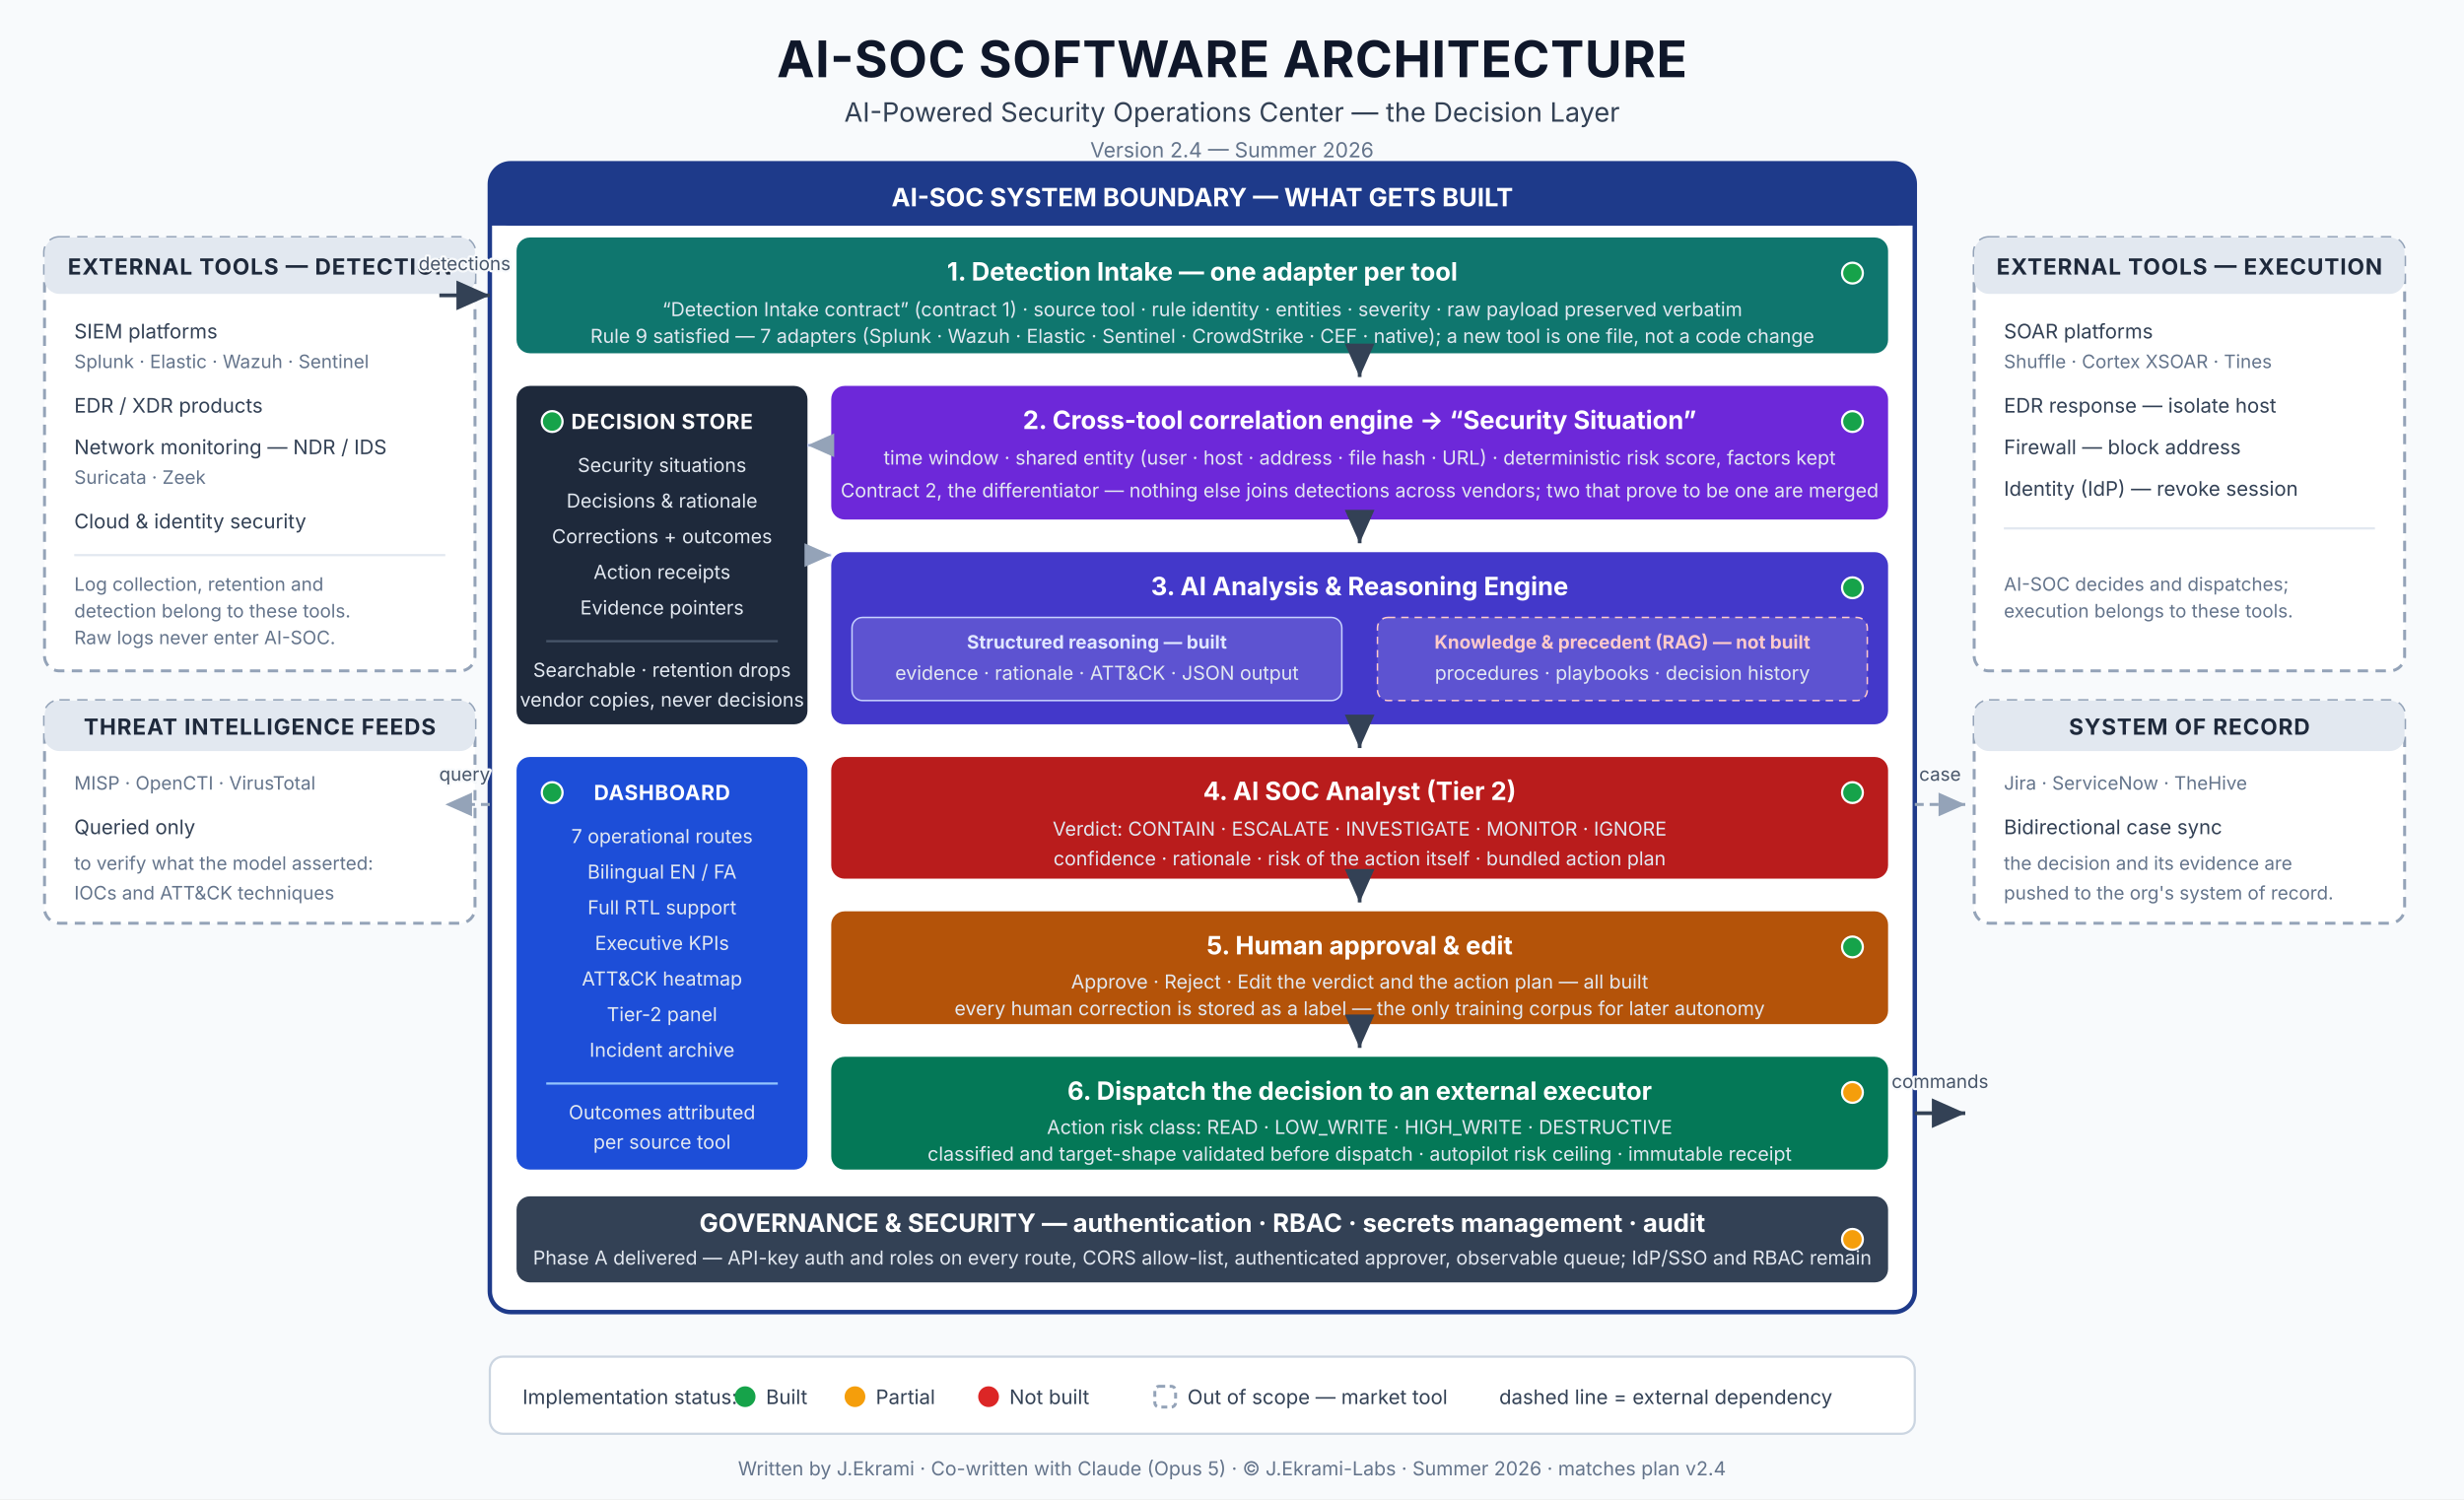
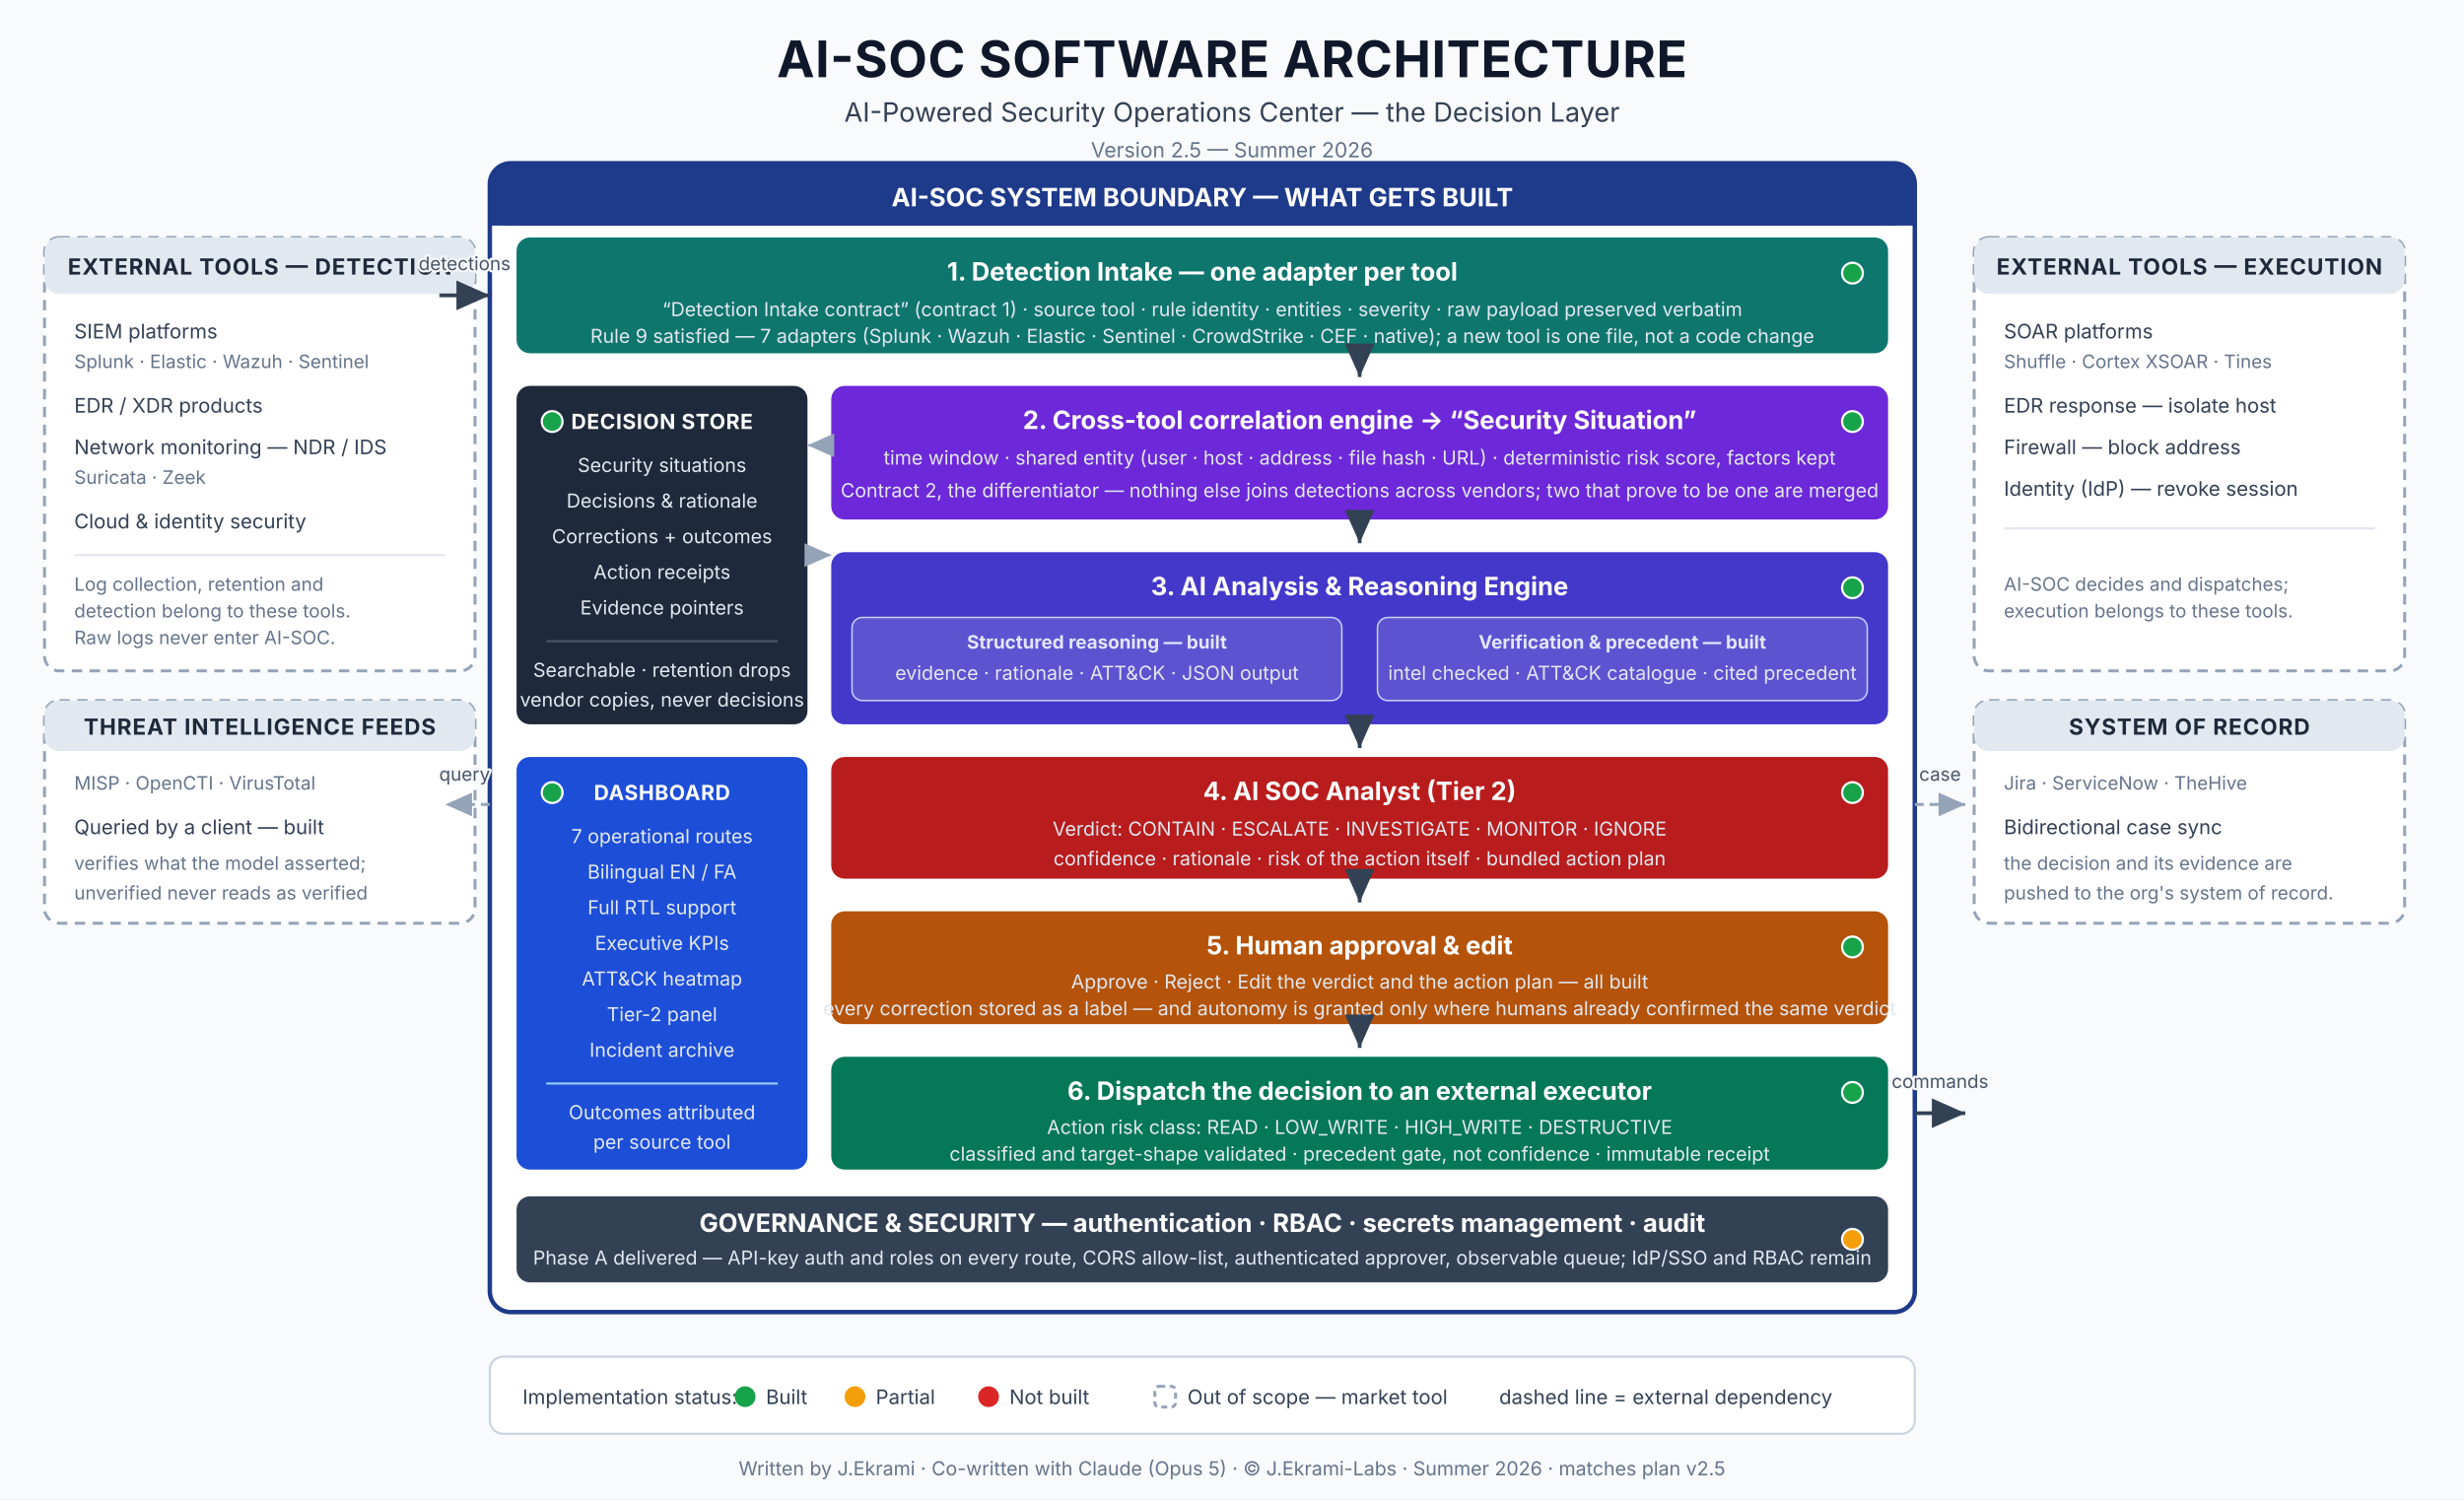
<svg xmlns="http://www.w3.org/2000/svg" viewBox="0 0 1660 1010" width="1660" height="1010" font-family="Inter, 'Segoe UI', Helvetica, Arial, sans-serif">
  <style>
    .t1 { font-size: 34px; font-weight: 700; fill: #0f172a; letter-spacing: 0.5px; }
    .t2 { font-size: 18px; fill: #334155; }
    .t3 { font-size: 14px; fill: #64748b; }
    .box-title { font-size: 17px; font-weight: 700; fill: #ffffff; }
    .side-title { font-size: 14px; font-weight: 700; fill: #ffffff; letter-spacing: 0.4px; }
    .box-sub { font-size: 13px; fill: #e2e8f0; }
    .ext-title { font-size: 15px; font-weight: 700; fill: #1e293b; letter-spacing: 0.6px; }
    .ext-item { font-size: 13.5px; fill: #334155; }
    .ext-note { font-size: 12.5px; fill: #64748b; }
    .chip { font-size: 12.5px; font-weight: 700; }
    .lbl { font-size: 12.5px; fill: #475569; paint-order: stroke; stroke: #f8fafc; stroke-width: 3px; stroke-linejoin: round; }
    .legend { font-size: 13.5px; fill: #334155; }
    .foot { font-size: 13px; fill: #64748b; }
  </style>
  <defs>
    <marker id="arw" markerWidth="10" markerHeight="10" refX="9" refY="4" orient="auto">
      <path d="M0,0 L9,4 L0,8 z" fill="#334155" />
    </marker>
    <marker id="arwd" markerWidth="10" markerHeight="10" refX="9" refY="4" orient="auto">
      <path d="M0,0 L9,4 L0,8 z" fill="#94a3b8" />
    </marker>
  </defs>
  <rect x="0" y="0" width="1660" height="1010" fill="#f8fafc" />
  <text class="t1" x="830" y="52" text-anchor="middle">AI-SOC SOFTWARE ARCHITECTURE</text>
  <text class="t2" x="830" y="82" text-anchor="middle">AI-Powered Security Operations Center — the Decision Layer</text>
-   <text class="t3" x="830" y="106" text-anchor="middle">Version 2.4 — Summer 2026</text>
+   <text class="t3" x="830" y="106" text-anchor="middle">Version 2.5 — Summer 2026</text>
  <rect x="30" y="160" width="290" height="292" rx="10" fill="#ffffff" stroke="#94a3b8" stroke-width="2" stroke-dasharray="7 5" />
  <rect x="30" y="160" width="290" height="38" rx="10" fill="#e2e8f0" />
  <text class="ext-title" x="175" y="185" text-anchor="middle">EXTERNAL TOOLS — DETECTION</text>
  <text class="ext-item" x="50" y="228">SIEM platforms</text>
  <text class="ext-note" x="50" y="248">Splunk · Elastic · Wazuh · Sentinel</text>
  <text class="ext-item" x="50" y="278">EDR / XDR products</text>
  <text class="ext-item" x="50" y="306">Network monitoring — NDR / IDS</text>
  <text class="ext-note" x="50" y="326">Suricata · Zeek</text>
  <text class="ext-item" x="50" y="356">Cloud &amp; identity security</text>
  <line x1="50" y1="374" x2="300" y2="374" stroke="#e2e8f0" stroke-width="1.5" />
  <text class="ext-note" x="50" y="398">Log collection, retention and</text>
  <text class="ext-note" x="50" y="416">detection belong to these tools.</text>
  <text class="ext-note" x="50" y="434">Raw logs never enter AI-SOC.</text>
  <rect x="30" y="472" width="290" height="150" rx="10" fill="#ffffff" stroke="#94a3b8" stroke-width="2" stroke-dasharray="7 5" />
  <rect x="30" y="472" width="290" height="34" rx="10" fill="#e2e8f0" />
  <text class="ext-title" x="175" y="495" text-anchor="middle">THREAT INTELLIGENCE FEEDS</text>
  <text class="ext-note" x="50" y="532">MISP · OpenCTI · VirusTotal</text>
-   <text class="ext-item" x="50" y="562">Queried only</text>
-   <text class="ext-note" x="50" y="586">to verify what the model asserted:</text>
-   <text class="ext-note" x="50" y="606">IOCs and ATT&amp;CK techniques</text>
+   <text class="ext-item" x="50" y="562">Queried by a client — built</text>
+   <text class="ext-note" x="50" y="586">verifies what the model asserted;</text>
+   <text class="ext-note" x="50" y="606">unverified never reads as verified</text>
  <rect x="1330" y="160" width="290" height="292" rx="10" fill="#ffffff" stroke="#94a3b8" stroke-width="2" stroke-dasharray="7 5" />
  <rect x="1330" y="160" width="290" height="38" rx="10" fill="#e2e8f0" />
  <text class="ext-title" x="1475" y="185" text-anchor="middle">EXTERNAL TOOLS — EXECUTION</text>
  <text class="ext-item" x="1350" y="228">SOAR platforms</text>
  <text class="ext-note" x="1350" y="248">Shuffle · Cortex XSOAR · Tines</text>
  <text class="ext-item" x="1350" y="278">EDR response — isolate host</text>
  <text class="ext-item" x="1350" y="306">Firewall — block address</text>
  <text class="ext-item" x="1350" y="334">Identity (IdP) — revoke session</text>
  <line x1="1350" y1="356" x2="1600" y2="356" stroke="#e2e8f0" stroke-width="1.5" />
  <text class="ext-note" x="1350" y="398">AI-SOC decides and dispatches;</text>
  <text class="ext-note" x="1350" y="416">execution belongs to these tools.</text>
  <rect x="1330" y="472" width="290" height="150" rx="10" fill="#ffffff" stroke="#94a3b8" stroke-width="2" stroke-dasharray="7 5" />
  <rect x="1330" y="472" width="290" height="34" rx="10" fill="#e2e8f0" />
  <text class="ext-title" x="1475" y="495" text-anchor="middle">SYSTEM OF RECORD</text>
  <text class="ext-note" x="1350" y="532">Jira · ServiceNow · TheHive</text>
  <text class="ext-item" x="1350" y="562">Bidirectional case sync</text>
  <text class="ext-note" x="1350" y="586">the decision and its evidence are</text>
  <text class="ext-note" x="1350" y="606">pushed to the org's system of record.</text>
  <rect x="330" y="110" width="960" height="774" rx="14" fill="#ffffff" stroke="#1e3a8a" stroke-width="3" />
  <rect x="330" y="110" width="960" height="42" rx="14" fill="#1e3a8a" />
  <rect x="330" y="140" width="960" height="12" fill="#1e3a8a" />
  <text class="box-title" x="810" y="139" text-anchor="middle">AI-SOC SYSTEM BOUNDARY — WHAT GETS BUILT</text>
  <rect x="348" y="160" width="924" height="78" rx="9" fill="#0f766e" />
  <circle cx="1248" cy="184" r="7" fill="#16a34a" stroke="#ffffff" stroke-width="1.5" />
  <text class="box-title" x="810" y="189" text-anchor="middle">1. Detection Intake — one adapter per tool</text>
  <text class="box-sub" x="810" y="213" text-anchor="middle">“Detection Intake contract” (contract 1) · source tool · rule identity · entities · severity · raw payload preserved verbatim</text>
  <text class="box-sub" x="810" y="231" text-anchor="middle">Rule 9 satisfied — 7 adapters (Splunk · Wazuh · Elastic · Sentinel · CrowdStrike · CEF · native); a new tool is one file, not a code change</text>
  <rect x="560" y="260" width="712" height="90" rx="9" fill="#6d28d9" />
  <circle cx="1248" cy="284" r="7" fill="#16a34a" stroke="#ffffff" stroke-width="1.5" />
  <text class="box-title" x="916" y="289" text-anchor="middle">2. Cross-tool correlation engine → “Security Situation”</text>
  <text class="box-sub" x="916" y="313" text-anchor="middle">time window · shared entity (user · host · address · file hash · URL) · deterministic risk score, factors kept</text>
  <text class="box-sub" x="916" y="335" text-anchor="middle">Contract 2, the differentiator — nothing else joins detections across vendors; two that prove to be one are merged</text>
  <rect x="560" y="372" width="712" height="116" rx="9" fill="#4338ca" />
  <circle cx="1248" cy="396" r="7" fill="#16a34a" stroke="#ffffff" stroke-width="1.5" />
  <text class="box-title" x="916" y="401" text-anchor="middle">3. AI Analysis &amp; Reasoning Engine</text>
  <rect x="574" y="416" width="330" height="56" rx="7" fill="#ffffff" fill-opacity="0.14" stroke="#c7d2fe" stroke-width="1" />
  <text class="chip" x="739" y="437" text-anchor="middle" fill="#e0e7ff">Structured reasoning — built</text>
  <text class="box-sub" x="739" y="458" text-anchor="middle">evidence · rationale · ATT&amp;CK · JSON output</text>
-   <rect x="928" y="416" width="330" height="56" rx="7" fill="#ffffff" fill-opacity="0.14" stroke="#fecaca" stroke-width="1" stroke-dasharray="5 4" />
-   <text class="chip" x="1093" y="437" text-anchor="middle" fill="#fecaca">Knowledge &amp; precedent (RAG) — not built</text>
-   <text class="box-sub" x="1093" y="458" text-anchor="middle">procedures · playbooks · decision history</text>
+   <rect x="928" y="416" width="330" height="56" rx="7" fill="#ffffff" fill-opacity="0.14" stroke="#c7d2fe" stroke-width="1" />
+   <text class="chip" x="1093" y="437" text-anchor="middle" fill="#e0e7ff">Verification &amp; precedent — built</text>
+   <text class="box-sub" x="1093" y="458" text-anchor="middle">intel checked · ATT&amp;CK catalogue · cited precedent</text>
  <rect x="560" y="510" width="712" height="82" rx="9" fill="#b91c1c" />
  <circle cx="1248" cy="534" r="7" fill="#16a34a" stroke="#ffffff" stroke-width="1.5" />
  <text class="box-title" x="916" y="539" text-anchor="middle">4. AI SOC Analyst (Tier 2)</text>
  <text class="box-sub" x="916" y="563" text-anchor="middle">Verdict: CONTAIN · ESCALATE · INVESTIGATE · MONITOR · IGNORE</text>
  <text class="box-sub" x="916" y="583" text-anchor="middle">confidence · rationale · risk of the action itself · bundled action plan</text>
  <rect x="560" y="614" width="712" height="76" rx="9" fill="#b45309" />
  <circle cx="1248" cy="638" r="7" fill="#16a34a" stroke="#ffffff" stroke-width="1.5" />
  <text class="box-title" x="916" y="643" text-anchor="middle">5. Human approval &amp; edit</text>
  <text class="box-sub" x="916" y="666" text-anchor="middle">Approve · Reject · Edit the verdict and the action plan — all built</text>
-   <text class="box-sub" x="916" y="684" text-anchor="middle">every human correction is stored as a label — the only training corpus for later autonomy</text>
+   <text class="box-sub" x="916" y="684" text-anchor="middle">every correction stored as a label — and autonomy is granted only where humans already confirmed the same verdict</text>
  <rect x="560" y="712" width="712" height="76" rx="9" fill="#047857" />
-   <circle cx="1248" cy="736" r="7" fill="#f59e0b" stroke="#ffffff" stroke-width="1.5" />
+   <circle cx="1248" cy="736" r="7" fill="#16a34a" stroke="#ffffff" stroke-width="1.5" />
  <text class="box-title" x="916" y="741" text-anchor="middle">6. Dispatch the decision to an external executor</text>
  <text class="box-sub" x="916" y="764" text-anchor="middle">Action risk class: READ · LOW_WRITE · HIGH_WRITE · DESTRUCTIVE</text>
-   <text class="box-sub" x="916" y="782" text-anchor="middle">classified and target-shape validated before dispatch · autopilot risk ceiling · immutable receipt</text>
+   <text class="box-sub" x="916" y="782" text-anchor="middle">classified and target-shape validated · precedent gate, not confidence · immutable receipt</text>
  <rect x="348" y="260" width="196" height="228" rx="9" fill="#1e293b" />
  <circle cx="372" cy="284" r="7" fill="#16a34a" stroke="#ffffff" stroke-width="1.5" />
  <text class="side-title" x="446" y="289" text-anchor="middle">DECISION STORE</text>
  <text class="box-sub" x="446" y="318" text-anchor="middle">Security situations</text>
  <text class="box-sub" x="446" y="342" text-anchor="middle">Decisions &amp; rationale</text>
  <text class="box-sub" x="446" y="366" text-anchor="middle">Corrections + outcomes</text>
  <text class="box-sub" x="446" y="390" text-anchor="middle">Action receipts</text>
  <text class="box-sub" x="446" y="414" text-anchor="middle">Evidence pointers</text>
  <line x1="368" y1="432" x2="524" y2="432" stroke="#475569" stroke-width="1.5" />
  <text class="box-sub" x="446" y="456" text-anchor="middle">Searchable · retention drops</text>
  <text class="box-sub" x="446" y="476" text-anchor="middle">vendor copies, never decisions</text>
  <rect x="348" y="510" width="196" height="278" rx="9" fill="#1d4ed8" />
  <circle cx="372" cy="534" r="7" fill="#16a34a" stroke="#ffffff" stroke-width="1.5" />
  <text class="side-title" x="446" y="539" text-anchor="middle">DASHBOARD</text>
  <text class="box-sub" x="446" y="568" text-anchor="middle">7 operational routes</text>
  <text class="box-sub" x="446" y="592" text-anchor="middle">Bilingual EN / FA</text>
  <text class="box-sub" x="446" y="616" text-anchor="middle">Full RTL support</text>
  <text class="box-sub" x="446" y="640" text-anchor="middle">Executive KPIs</text>
  <text class="box-sub" x="446" y="664" text-anchor="middle">ATT&amp;CK heatmap</text>
  <text class="box-sub" x="446" y="688" text-anchor="middle">Tier-2 panel</text>
  <text class="box-sub" x="446" y="712" text-anchor="middle">Incident archive</text>
  <line x1="368" y1="730" x2="524" y2="730" stroke="#93c5fd" stroke-width="1.5" />
  <text class="box-sub" x="446" y="754" text-anchor="middle">Outcomes attributed</text>
  <text class="box-sub" x="446" y="774" text-anchor="middle">per source tool</text>
  <rect x="348" y="806" width="924" height="58" rx="9" fill="#334155" />
  <circle cx="1248" cy="835" r="7" fill="#f59e0b" stroke="#ffffff" stroke-width="1.5" />
  <text class="box-title" x="810" y="830" text-anchor="middle">GOVERNANCE &amp; SECURITY — authentication · RBAC · secrets management · audit</text>
  <text class="box-sub" x="810" y="852" text-anchor="middle">Phase A delivered — API-key auth and roles on every route, CORS allow-list, authenticated approver, observable queue; IdP/SSO and RBAC remain</text>
  <line x1="296" y1="199" x2="330" y2="199" stroke="#334155" stroke-width="2.5" marker-end="url(#arw)" />
  <text class="lbl" x="313" y="182" text-anchor="middle">detections</text>
  <line x1="916" y1="238" x2="916" y2="254" stroke="#334155" stroke-width="2.5" marker-end="url(#arw)" />
  <line x1="916" y1="350" x2="916" y2="366" stroke="#334155" stroke-width="2.5" marker-end="url(#arw)" />
  <line x1="916" y1="488" x2="916" y2="504" stroke="#334155" stroke-width="2.5" marker-end="url(#arw)" />
  <line x1="916" y1="592" x2="916" y2="608" stroke="#334155" stroke-width="2.5" marker-end="url(#arw)" />
  <line x1="916" y1="690" x2="916" y2="706" stroke="#334155" stroke-width="2.5" marker-end="url(#arw)" />
  <line x1="1290" y1="750" x2="1324" y2="750" stroke="#334155" stroke-width="2.5" marker-end="url(#arw)" />
  <text class="lbl" x="1307" y="733" text-anchor="middle">commands</text>
  <path d="M330 542 L300 542" stroke="#94a3b8" stroke-width="2" stroke-dasharray="6 4" marker-end="url(#arwd)" />
  <text class="lbl" x="313" y="526" text-anchor="middle">query</text>
  <path d="M1290 542 L1324 542" stroke="#94a3b8" stroke-width="2" stroke-dasharray="6 4" marker-end="url(#arwd)" />
  <text class="lbl" x="1307" y="526" text-anchor="middle">case</text>
  <path d="M544 374 L560 374" stroke="#c7d2fe" stroke-width="2" stroke-dasharray="6 4" marker-end="url(#arwd)" />
  <path d="M560 300 L544 300" stroke="#c7d2fe" stroke-width="2" stroke-dasharray="6 4" marker-end="url(#arwd)" />
  <rect x="330" y="914" width="960" height="52" rx="9" fill="#ffffff" stroke="#cbd5e1" stroke-width="1.5" />
  <text class="legend" x="352" y="946">Implementation status:</text>
  <circle cx="502" cy="941" r="7" fill="#16a34a" />
  <text class="legend" x="516" y="946">Built</text>
  <circle cx="576" cy="941" r="7" fill="#f59e0b" />
  <text class="legend" x="590" y="946">Partial</text>
  <circle cx="666" cy="941" r="7" fill="#dc2626" />
  <text class="legend" x="680" y="946">Not built</text>
  <rect x="778" y="934" width="14" height="14" rx="3" fill="#ffffff" stroke="#94a3b8" stroke-width="2" stroke-dasharray="4 3" />
  <text class="legend" x="800" y="946">Out of scope — market tool</text>
  <text class="legend" x="1010" y="946">dashed line = external dependency</text>
-   <text class="foot" x="830" y="994" text-anchor="middle">Written by J.Ekrami · Co-written with Claude (Opus 5) · © J.Ekrami-Labs · Summer 2026 · matches plan v2.4</text>
+   <text class="foot" x="830" y="994" text-anchor="middle">Written by J.Ekrami · Co-written with Claude (Opus 5) · © J.Ekrami-Labs · Summer 2026 · matches plan v2.5</text>
</svg>
